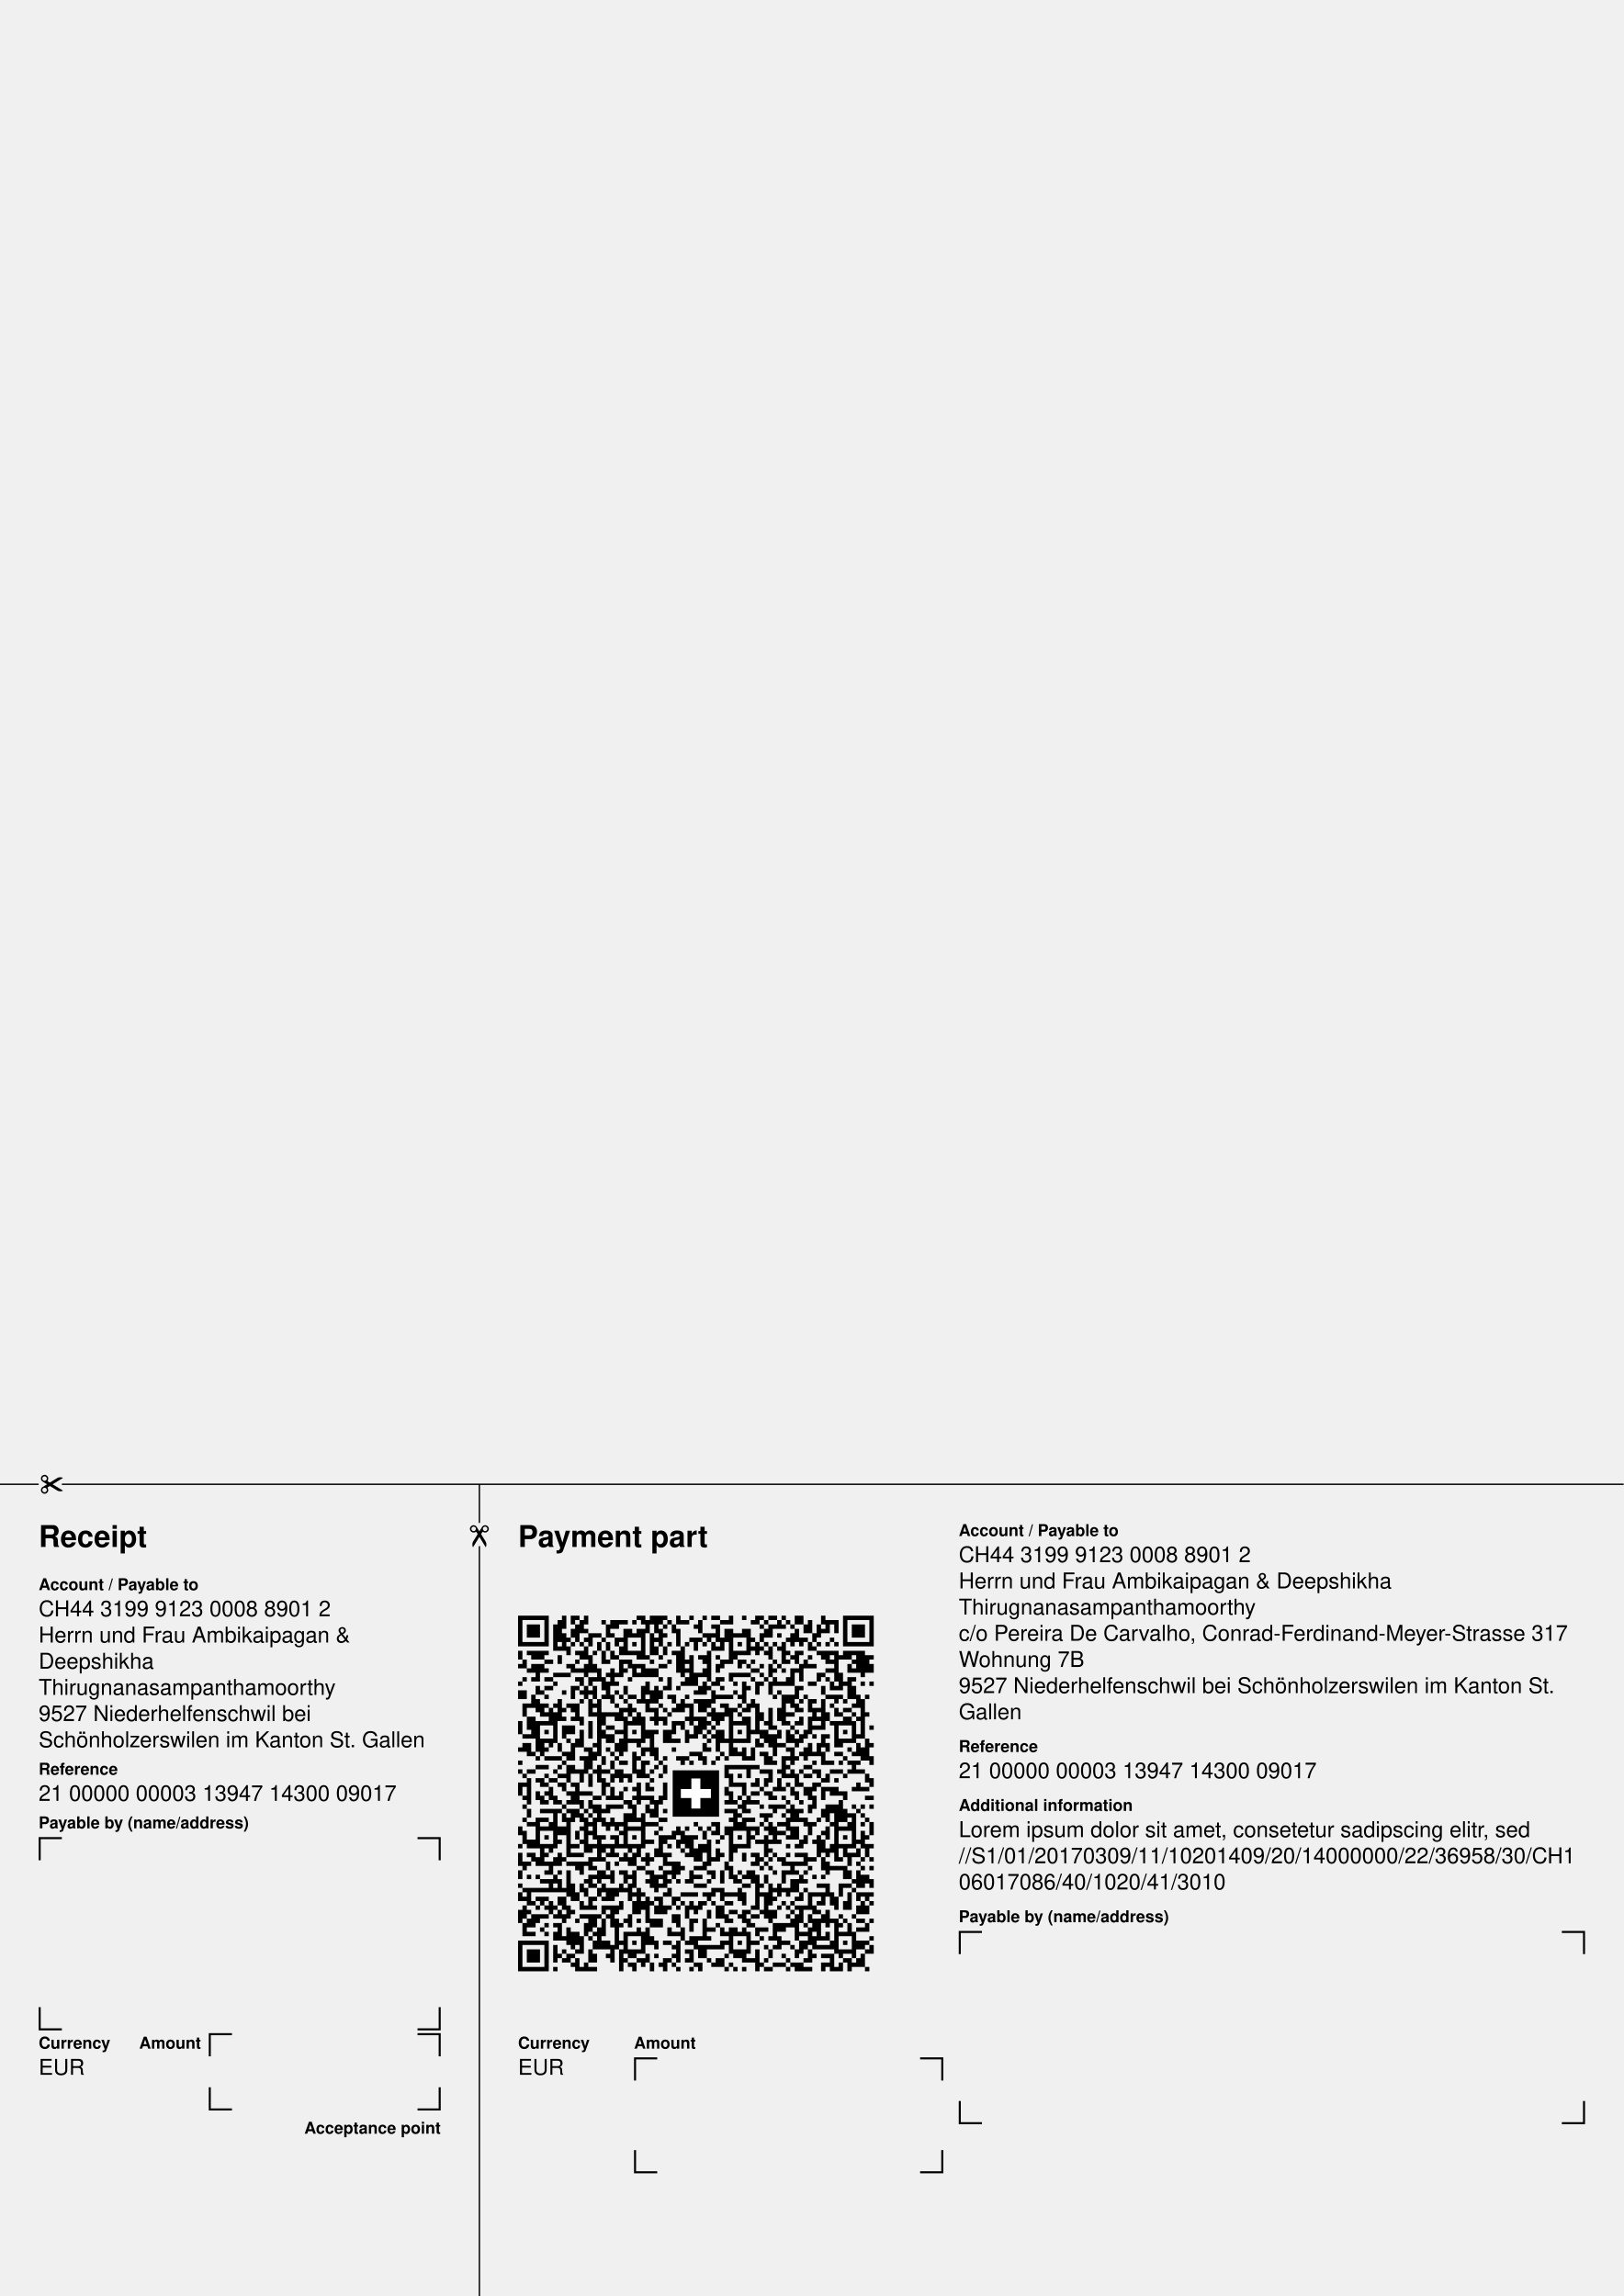
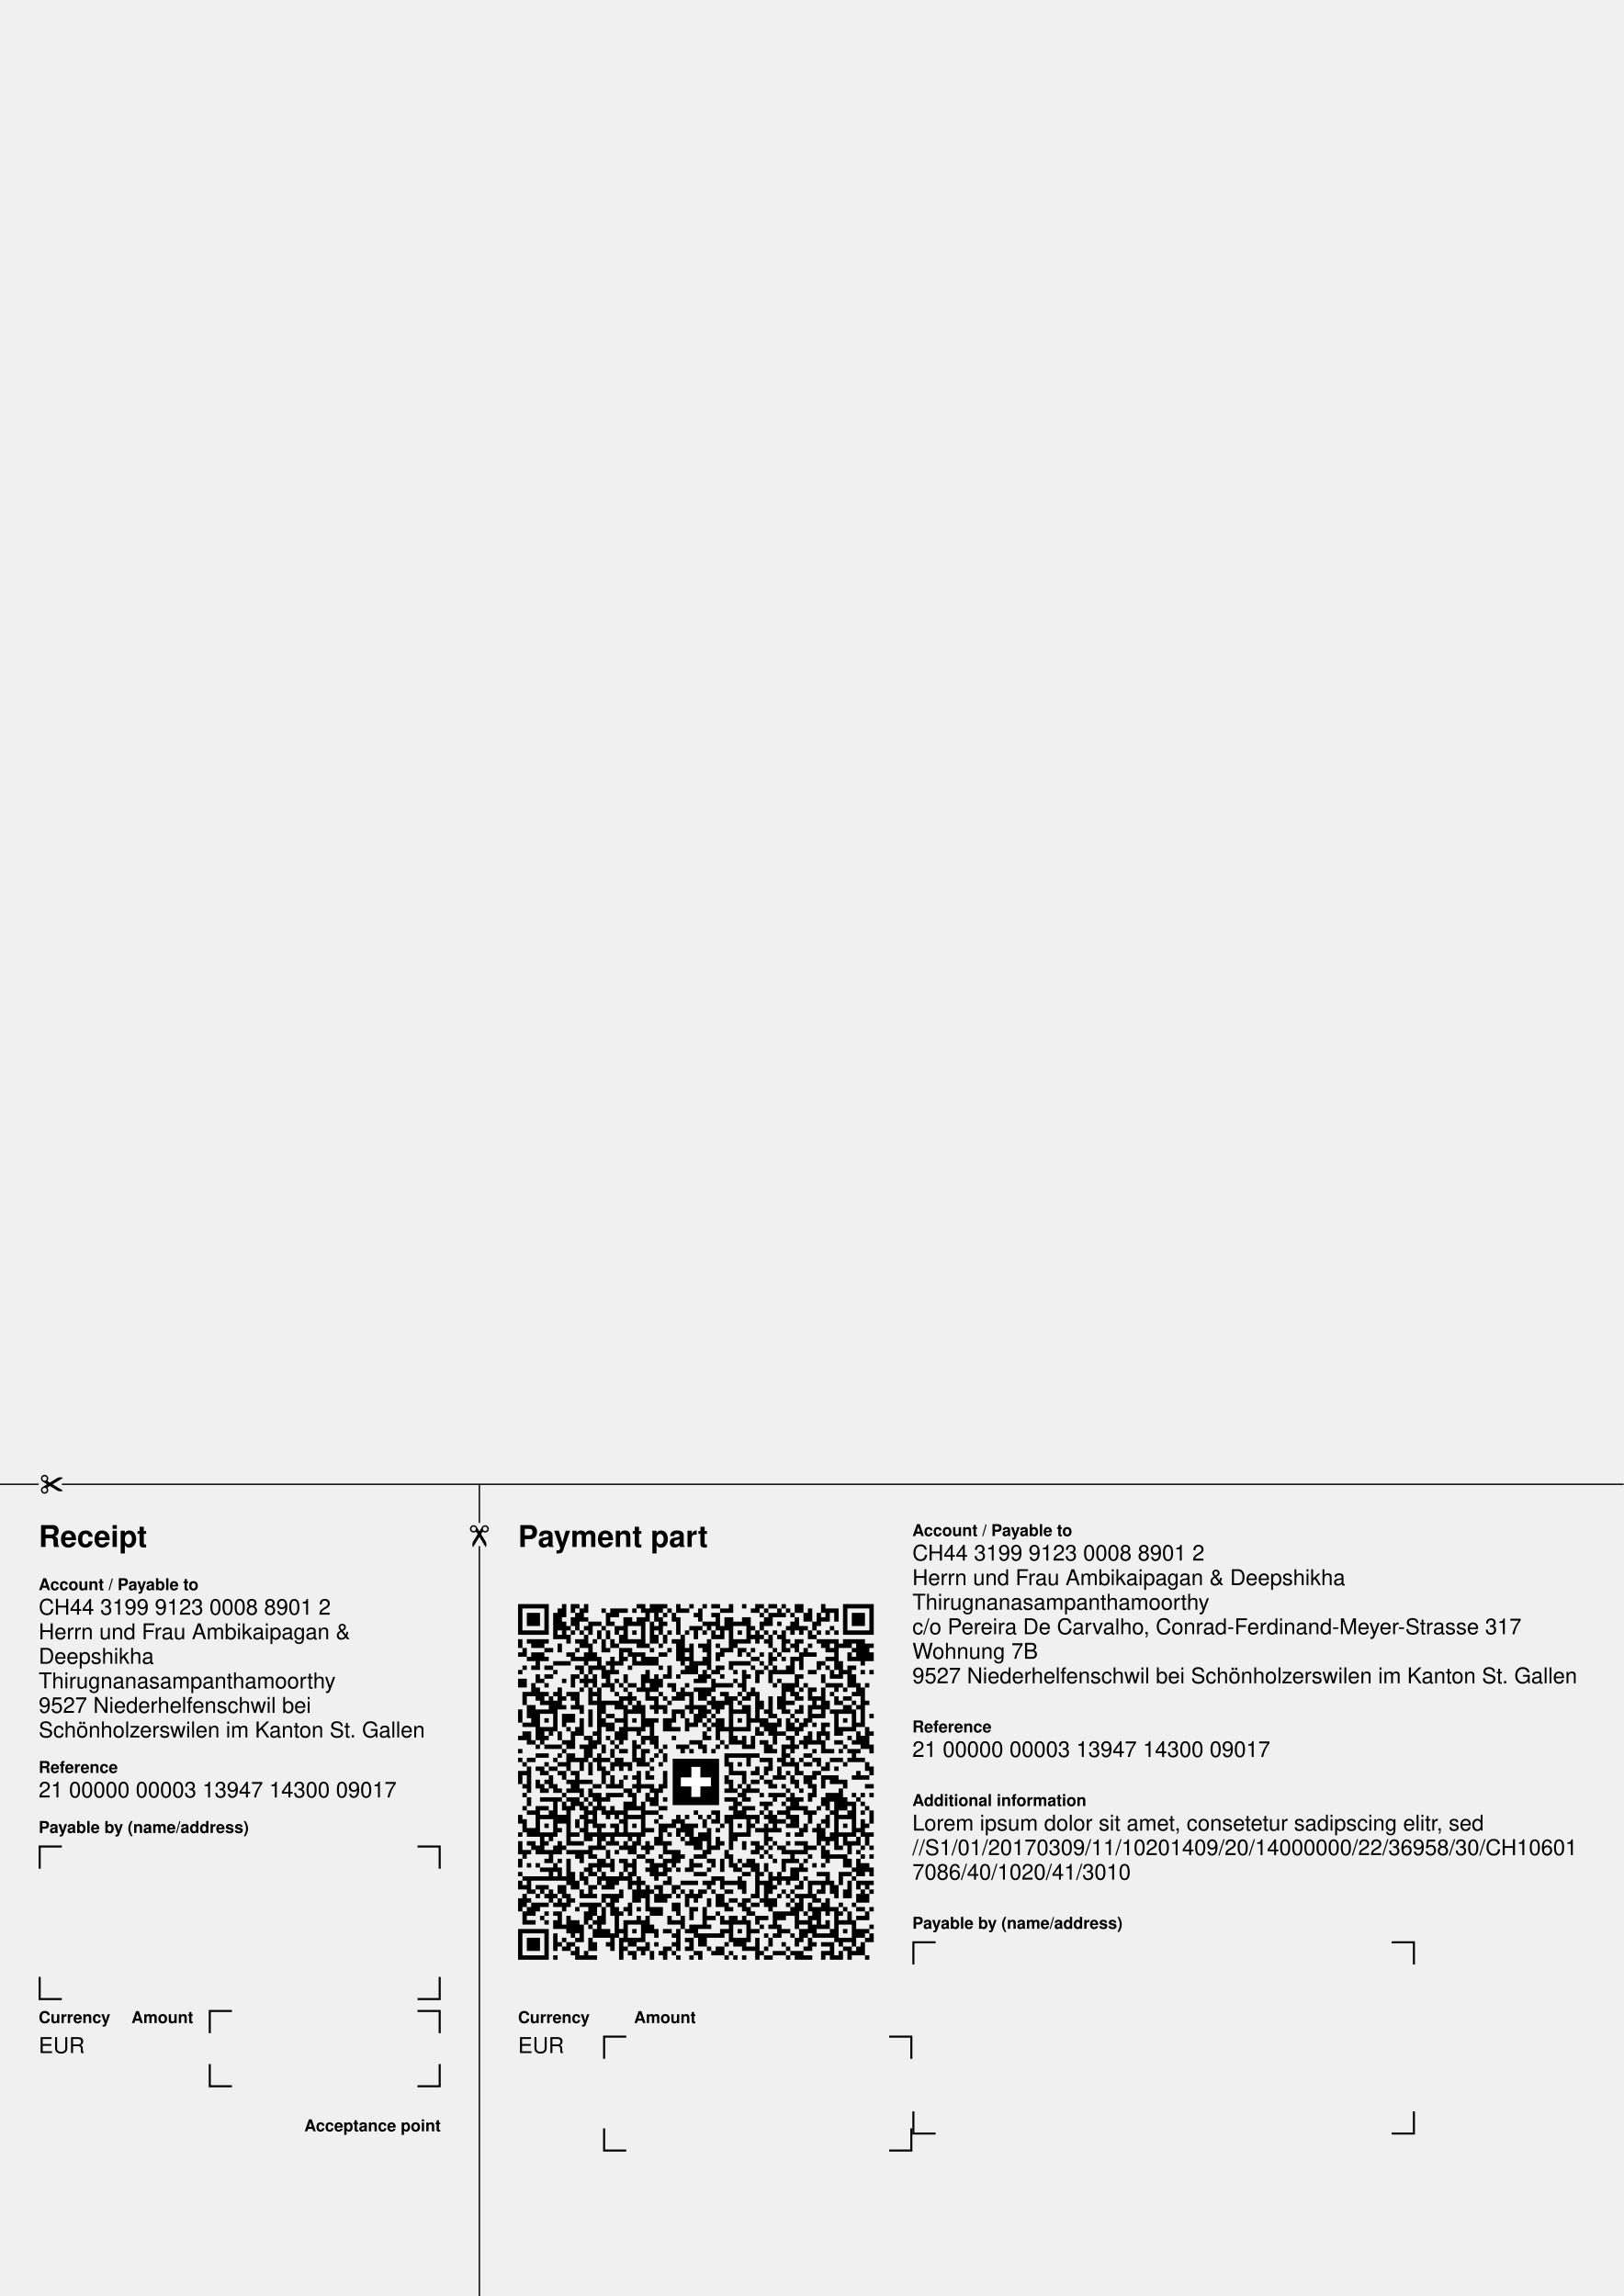
<svg xmlns="http://www.w3.org/2000/svg" width="210mm" height="297mm" version="1.1" viewBox="0 0 595.276 841.89">
  <g font-family="Helvetica,Arial,&quot;Liberation Sans&quot;" transform="translate(0 841.89)">
-     <g transform="translate(189.921 -119.055) scale(1.61)">
+     <g transform="translate(189.921 -0)">
+       <text x="0" y="-274.665" font-size="11" font-weight="bold">Payment part</text>
+     </g>
+     <g transform="translate(189.921 -123.307) scale(1.61)">
      <path d="M0,-81h7v1h-7zm10,0h1v3h-1zm2,0h2v1h-2zm3,0h1v2h-1zm12,0h2v1h-2zm3,0h3v2h-3z m3,0h1v1h-1zm3,0h1v2h-1zm3,0h1v1h-1zm3,0h1v1h-1zm2,0h2v1h-2zm4,0h1v2h-1z m3,0h1v1h-1zm3,0h2v1h-2zm3,0h2v1h-2zm3,0h1v1h-1zm3,0h2v2h-2zm6,0h1v2h-1z m5,0h7v1h-7zm-74,1h1v6h-1zm6,0h1v6h-1zm3,0h1v5h-1zm3,0h1v1h-1zm2,0h1v3h-1z m5,0h1v1h-1zm2,0h4v1h-4zm5,0h1v1h-1zm2,0h2v1h-2zm6,0h1v1h-1zm3,0h2v1h-2z m4,0h1v3h-1zm5,0h2v1h-2zm7,0h2v1h-2zm3,0h1v1h-1zm3,0h1v2h-1zm2,0h1v1h-1z m5,0h1v3h-1zm4,0h3v1h-3zm4,0h1v6h-1zm6,0h1v6h-1zm-78,1h3v3h-3zm6,0h1v6h-1z m5,0h1v4h-1zm7,0h3v1h-3zm9,0h1v2h-1zm2,0h1v2h-1zm2,0h1v1h-1zm2,0h1v2h-1z m5,0h1v1h-1zm4,0h2v1h-2zm11,0h1v1h-1zm2,0h1v3h-1zm1,0h1v1h-1zm2,0h1v1h-1z m2,0h1v1h-1zm3,0h1v2h-1zm3,0h1v3h-1zm2,0h1v2h-1zm2,0h1v2h-1zm4,0h3v3h-3z m-64,1h1v2h-1zm3,0h1v1h-1zm5,0h1v2h-1zm4,0h1v6h-1zm1,0h1v2h-1zm2,0h2v2h-2z m5,0h1v4h-1zm4,0h1v4h-1zm9,0h1v3h-1zm2,0h2v3h-2zm4,0h2v2h-2zm5,0h1v2h-1z m7,0h1v3h-1zm6,0h1v1h-1zm-59,1h1v4h-1zm6,0h3v1h-3zm5,0h1v1h-1zm5,0h1v1h-1z m4,0h1v5h-1zm3,0h1v1h-1zm9,0h3v1h-3zm7,0h2v1h-2zm6,0h1v2h-1zm4,0h1v1h-1z m3,0h1v3h-1zm5,0h1v2h-1zm-56,1h1v1h-1zm4,0h2v1h-2zm4,0h1v1h-1zm3,0h2v1h-2z m6,0h1v5h-1zm3,0h1v1h-1zm8,0h3v1h-3zm4,0h1v1h-1zm3,0h1v3h-1zm6,0h1v4h-1z m1,0h1v1h-1zm8,0h1v1h-1zm3,0h2v1h-2zm7,0h1v1h-1zm-70,1h5v1h-5zm11,0h1v1h-1z m2,0h1v1h-1zm2,0h1v1h-1zm2,0h1v2h-1zm2,0h1v2h-1zm2,0h1v1h-1zm4,0h1v1h-1z m8,0h1v1h-1zm4,0h1v1h-1zm2,0h1v2h-1zm2,0h1v1h-1zm2,0h1v2h-1zm4,0h1v5h-1z m2,0h1v1h-1zm4,0h1v3h-1zm2,0h1v1h-1zm2,0h1v1h-1zm2,0h1v5h-1zm4,0h1v1h-1z m2,0h1v2h-1zm2,0h1v1h-1zm2,0h1v1h-1zm2,0h1v1h-1zm3,0h5v1h-5zm-66,1h1v1h-1z m2,0h1v2h-1zm4,0h1v3h-1zm8,0h1v2h-1zm8,0h1v2h-1zm2,0h1v2h-1zm4,0h1v7h-1z m8,0h1v1h-1zm8,0h1v1h-1zm2,0h1v1h-1zm2,0h1v3h-1zm2,0h1v1h-1zm8,0h1v1h-1z m-67,1h1v2h-1zm2,0h5v1h-5zm11,0h2v1h-2zm4,0h1v1h-1zm2,0h1v3h-1zm2,0h1v2h-1z m4,0h3v1h-3zm10,0h2v1h-2zm8,0h1v7h-1zm6,0h3v1h-3zm7,0h1v1h-1zm5,0h1v1h-1z m2,0h1v3h-1zm1,0h1v1h-1zm4,0h5v1h-5zm6,0h5v1h-5zm-71,1h3v1h-3zm6,0h1v2h-1z m5,0h1v1h-1zm2,0h1v4h-1zm6,0h1v1h-1zm5,0h1v1h-1zm2,0h1v1h-1zm3,0h1v1h-1z m4,0h1v4h-1zm3,0h1v7h-1zm2,0h2v1h-2zm4,0h1v1h-1zm4,0h1v1h-1zm13,0h1v1h-1z m4,0h1v1h-1zm3,0h2v1h-2zm3,0h1v6h-1zm1,0h3v1h-3zm4,0h3v4h-3zm3,0h1v1h-1z m-79,1h1v2h-1zm5,0h2v1h-2zm7,0h1v1h-1zm7,0h1v1h-1zm3,0h1v4h-1zm1,0h2v1h-2z m6,0h1v1h-1zm4,0h1v1h-1zm4,0h1v1h-1zm4,0h1v1h-1zm4,0h2v1h-2zm4,0h2v1h-2z m3,0h1v1h-1zm5,0h1v1h-1zm3,0h1v1h-1zm4,0h1v2h-1zm5,0h2v1h-2zm6,0h1v1h-1z m-76,1h1v1h-1zm3,0h3v2h-3zm8,0h2v1h-2zm4,0h1v3h-1zm2,0h1v2h-1zm8,0h4v1h-4z m7,0h2v1h-2zm13,0h2v1h-2zm5,0h1v1h-1zm2,0h1v1h-1zm3,0h1v1h-1zm2,0h1v3h-1z m2,0h1v1h-1zm5,0h1v4h-1zm2,0h2v1h-2zm9,0h1v2h-1zm5,0h1v2h-1zm-78,1h1v1h-1z m4,0h1v1h-1zm6,0h3v1h-3zm6,0h1v3h-1zm3,0h1v4h-1zm3,0h1v1h-1zm2,0h1v2h-1z m2,0h4v2h-4zm10,0h1v1h-1zm4,0h1v2h-1zm3,0h1v1h-1zm8,0h2v1h-2zm5,0h1v1h-1z m2,0h1v1h-1zm2,0h1v4h-1zm1,0h1v1h-1zm7,0h2v1h-2zm6,0h1v1h-1zm-72,1h1v2h-1z m4,0h4v1h-4zm12,0h1v1h-1zm2,0h1v1h-1zm5,0h1v1h-1zm13,0h1v3h-1zm1,0h1v1h-1z m7,0h5v1h-5zm7,0h1v1h-1zm13,0h2v1h-2zm5,0h1v4h-1zm5,0h1v1h-1zm-77,1h1v1h-1z m2,0h1v1h-1zm3,0h2v1h-2zm7,0h2v1h-2zm3,0h2v1h-2zm3,0h1v3h-1zm6,0h1v1h-1z m7,0h1v1h-1zm2,0h1v3h-1zm4,0h1v2h-1zm7,0h2v1h-2zm3,0h1v1h-1zm5,0h1v1h-1z m3,0h1v1h-1zm2,0h1v2h-1zm3,0h1v2h-1zm7,0h1v1h-1zm2,0h1v1h-1zm5,0h1v5h-1z m1,0h1v1h-1zm-76,1h1v1h-1zm8,0h1v1h-1zm6,0h1v1h-1zm2,0h1v1h-1zm4,0h1v4h-1z m2,0h1v1h-1zm7,0h1v3h-1zm8,0h1v1h-1zm5,0h1v3h-1zm2,0h2v1h-2zm5,0h1v1h-1z m2,0h1v5h-1zm3,0h1v3h-1zm1,0h1v1h-1zm2,0h1v3h-1zm2,0h2v1h-2zm7,0h2v1h-2z m5,0h1v2h-1zm3,0h1v1h-1zm4,0h1v1h-1zm2,0h1v1h-1zm-76,1h1v2h-1zm2,0h2v1h-2z m6,0h1v3h-1zm1,0h1v1h-1zm2,0h1v3h-1zm2,0h1v3h-1zm7,0h1v2h-1zm4,0h1v4h-1z m3,0h1v4h-1zm2,0h1v1h-1zm3,0h1v1h-1zm5,0h1v2h-1zm2,0h1v1h-1zm3,0h1v1h-1z m6,0h1v1h-1zm11,0h1v3h-1zm1,0h1v1h-1zm5,0h1v2h-1zm3,0h1v1h-1zm4,0h1v3h-1z m-76,1h2v2h-2zm5,0h1v1h-1zm5,0h1v1h-1zm4,0h1v1h-1zm2,0h1v1h-1zm6,0h1v1h-1z m8,0h1v3h-1zm2,0h1v2h-1zm8,0h1v1h-1zm4,0h1v3h-1zm5,0h1v1h-1zm10,0h1v1h-1z m-56,1h1v3h-1zm3,0h1v1h-1zm13,0h1v1h-1zm2,0h1v2h-1zm2,0h1v1h-1zm2,0h2v1h-2z m9,0h2v1h-2zm4,0h1v1h-1zm7,0h4v1h-4zm5,0h1v1h-1zm8,0h1v1h-1zm2,0h1v7h-1z m1,0h2v2h-2zm4,0h1v1h-1zm5,0h4v1h-4zm7,0h1v3h-1zm2,0h1v1h-1zm-75,1h1v3h-1z m5,0h1v5h-1zm5,0h1v1h-1zm2,0h1v4h-1zm2,0h1v13h-1zm6,0h1v1h-1zm3,0h1v1h-1z m2,0h1v3h-1zm6,0h1v1h-1zm2,0h1v3h-1zm3,0h4v1h-4zm13,0h1v2h-1zm11,0h1v1h-1z m2,0h1v3h-1zm1,0h1v1h-1zm2,0h1v7h-1zm3,0h1v1h-1zm2,0h1v1h-1zm4,0h1v9h-1z m-77,1h1v3h-1zm1,0h1v1h-1zm3,0h1v3h-1zm1,0h1v1h-1zm2,0h1v1h-1zm3,0h3v1h-3z m6,0h1v1h-1zm5,0h1v1h-1zm3,0h1v3h-1zm7,0h1v1h-1zm4,0h1v2h-1zm2,0h2v1h-2z m3,0h2v2h-2zm2,0h1v1h-1zm3,0h2v1h-2zm4,0h1v1h-1zm2,0h1v2h-1zm2,0h1v7h-1z m8,0h2v1h-2zm9,0h1v1h-1zm5,0h1v1h-1zm-69,1h1v4h-1zm3,0h1v1h-1zm2,0h2v1h-2z m11,0h1v3h-1zm1,0h1v1h-1zm2,0h1v1h-1zm4,0h2v1h-2zm3,0h1v1h-1zm2,0h1v1h-1z m4,0h1v4h-1zm5,0h1v3h-1zm3,0h2v2h-2zm2,0h1v1h-1zm2,0h1v1h-1zm6,0h1v5h-1z m2,0h1v3h-1zm4,0h2v1h-2zm4,0h1v3h-1zm1,0h1v1h-1zm4,0h1v2h-1zm2,0h2v1h-2z m-68,1h1v1h-1zm2,0h1v7h-1zm5,0h1v2h-1zm4,0h1v1h-1zm2,0h4v1h-4zm8,0h1v3h-1z m4,0h1v3h-1zm3,0h1v1h-1zm9,0h1v1h-1zm2,0h2v2h-2zm5,0h1v1h-1zm5,0h1v2h-1z m6,0h2v1h-2zm9,0h1v2h-1zm3,0h1v1h-1zm3,0h1v1h-1zm3,0h1v1h-1zm-77,1h2v3h-2z m8,0h1v1h-1zm2,0h1v1h-1zm2,0h1v2h-1zm5,0h1v2h-1zm3,0h1v1h-1zm2,0h1v8h-1z m2,0h1v2h-1zm2,0h1v6h-1zm2,0h1v1h-1zm2,0h2v1h-2zm6,0h1v1h-1zm2,0h3v1h-3z m8,0h1v9h-1zm3,0h2v2h-2zm13,0h1v2h-1zm2,0h1v4h-1zm2,0h1v1h-1zm6,0h2v2h-2z m3,0h1v1h-1zm-77,1h1v3h-1zm4,0h1v7h-1zm1,0h2v1h-2zm11,0h1v4h-1zm9,0h1v1h-1z m8,0h1v1h-1zm2,0h3v1h-3zm6,0h2v2h-2zm2,0h1v1h-1zm2,0h1v1h-1zm4,0h2v1h-2z m7,0h1v1h-1zm5,0h1v1h-1zm2,0h1v1h-1zm8,0h3v1h-3zm5,0h1v5h-1zm-66,1h3v2h-3z m10,0h2v1h-2zm15,0h1v2h-1zm2,0h1v1h-1zm3,0h1v3h-1zm4,0h1v1h-1zm8,0h1v4h-1z m6,0h1v1h-1zm4,0h1v1h-1zm5,0h2v1h-2zm5,0h1v5h-1zm8,0h1v1h-1zm-77,1h1v2h-1z m3,0h1v1h-1zm8,0h1v4h-1zm5,0h1v2h-1zm3,0h2v1h-2zm4,0h1v1h-1zm3,0h2v2h-2z m2,0h1v1h-1zm2,0h2v3h-2zm5,0h1v3h-1zm3,0h1v1h-1zm2,0h1v1h-1zm2,0h2v3h-2z m5,0h1v1h-1zm3,0h1v1h-1zm2,0h2v2h-2zm4,0h1v2h-1zm2,0h1v3h-1zm2,0h1v1h-1z m2,0h1v2h-1zm9,0h1v1h-1zm-73,1h2v1h-2zm9,0h1v1h-1zm10,0h2v2h-2zm19,0h1v1h-1z m3,0h1v1h-1zm2,0h1v1h-1zm13,0h2v3h-2zm5,0h1v2h-1zm2,0h1v2h-1zm3,0h1v1h-1z m2,0h1v3h-1zm1,0h1v1h-1zm7,0h1v1h-1zm-72,1h1v4h-1zm1,0h2v1h-2zm5,0h1v1h-1z m2,0h1v2h-1zm10,0h1v4h-1zm2,0h3v1h-3zm5,0h1v4h-1zm5,0h2v1h-2zm8,0h1v1h-1z m4,0h1v1h-1zm2,0h3v1h-3zm5,0h1v2h-1zm2,0h1v1h-1zm7,0h1v2h-1zm10,0h3v1h-3z m6,0h1v5h-1zm-78,1h2v2h-2zm6,0h1v1h-1zm2,0h1v2h-1zm3,0h1v4h-1zm5,0h1v1h-1z m5,0h1v2h-1zm5,0h1v1h-1zm15,0h1v2h-1zm3,0h1v2h-1zm10,0h1v1h-1zm4,0h2v1h-2z m7,0h1v3h-1zm2,0h1v3h-1zm2,0h1v2h-1zm3,0h1v1h-1zm4,0h1v3h-1zm3,0h1v1h-1z m-80,1h1v1h-1zm6,0h1v1h-1zm9,0h2v1h-2zm5,0h1v1h-1zm8,0h2v1h-2zm3,0h1v3h-1z m4,0h1v1h-1zm8,0h1v1h-1zm6,0h1v2h-1zm2,0h1v3h-1zm2,0h1v3h-1zm5,0h1v2h-1z m3,0h2v1h-2zm4,0h1v3h-1zm10,0h1v1h-1zm3,0h1v3h-1zm-76,1h2v1h-2zm8,0h2v1h-2z m6,0h2v2h-2zm5,0h1v1h-1zm5,0h1v5h-1zm2,0h1v1h-1zm11,0h3v1h-3zm7,0h1v1h-1z m4,0h1v1h-1zm5,0h2v1h-2zm7,-0h1v3h-1zm2,0h1v1h-1zm3,0h1v1h-1zm2,-0h1v3h-1z m3,0h2v1h-2zm4,0h1v1h-1zm-72,1h1v1h-1zm2,0h4v1h-4zm5,0h1v1h-1zm3,0h2v1h-2z m5,-0h1v2h-1zm3,0h1v1h-1zm5,0h1v1h-1zm6,0h1v1h-1zm3,0h3v1h-3zm5,0h2v1h-2z m4,0h1v1h-1zm2,0h1v1h-1zm5,0h1v1h-1zm4,-0h2v2h-2zm4,0h1v5h-1zm1,0h1v1h-1z m2,0h1v1h-1zm11,0h1v1h-1zm6,-0h1v2h-1zm-80,1h1v1h-1zm10,0h1v1h-1zm5,0h2v2h-2z m6,0h1v2h-1zm2,0h2v1h-2zm5,0h1v4h-1zm1,-0h1v1h-1zm3,0h1v1h-1zm5,0h1v1h-1z m2,0h1v1h-1zm3,0h1v1h-1zm2,0h1v1h-1zm14,0h1v1h-1zm9,0h1v1h-1zm3,0h2v1h-2z m3,0h1v1h-1zm2,0h3v1h-3zm-71,1h3v1h-3zm5,0h1v1h-1zm2,0h2v2h-2zm7,0h1v4h-1z m13,-0h1v1h-1zm2,0h1v2h-1zm14,-0h8v1h-8zm14,0h1v1h-1zm4,0h2v1h-2zm11,0h1v2h-1z m-76,1h1v1h-1zm2,0h2v1h-2zm6,0h1v1h-1zm5,0h3v1h-3zm4,0h1v1h-1zm2,0h2v1h-2z m3,0h2v2h-2zm5,0h1v2h-1zm3,0h1v1h-1zm17,0h1v2h-1zm5,0h1v2h-1zm3,0h3v1h-3z m4,0h1v1h-1zm3,0h1v2h-1zm2,0h1v1h-1zm3,0h2v1h-2zm4,0h3v1h-3zm4,0h1v1h-1z m2,0h2v1h-2zm-76,1h1v1h-1zm5,0h1v1h-1zm3,0h3v1h-3zm5,0h1v2h-1zm2,0h1v3h-1z m5,0h1v2h-1zm3,0h2v1h-2zm5,0h1v1h-1zm3,0h1v1h-1zm16,0h1v3h-1zm2,0h1v1h-1z m7,0h1v2h-1zm4,0h1v1h-1zm2,0h1v3h-1zm2,0h2v1h-2zm3,0h1v1h-1zm2,0h1v2h-1z m4,0h1v1h-1zm5,0h1v2h-1zm-77,1h1v6h-1zm2,0h2v1h-2zm3,0h2v1h-2zm4,0h1v1h-1z m8,-0h1v4h-1zm4,0h1v1h-1zm2,0h1v1h-1zm5,0h1v1h-1zm24,0h1v2h-1zm2,0h1v2h-1z m3,0h1v3h-1zm10,0h1v1h-1zm3,0h1v1h-1zm8,0h1v2h-1zm-80,1h1v3h-1zm1,0h1v1h-1z m4,0h2v1h-2zm4,0h2v1h-2zm3,0h2v1h-2zm8,0h1v1h-1zm7,-0h1v5h-1zm2,0h1v2h-1z m4,-0h1v4h-1zm16,0h3v1h-3zm4,0h1v1h-1zm8,0h1v1h-1zm3,0h1v1h-1zm3,0h2v1h-2z m10,0h1v2h-1zm-70,1h1v3h-1zm3,0h1v1h-1zm3,-0h1v4h-1zm8,0h1v3h-1zm3,0h1v1h-1z m2,0h1v1h-1zm4,0h1v1h-1zm17,-0h1v2h-1zm4,0h1v2h-1zm4,0h1v1h-1zm3,0h1v1h-1z m2,0h1v1h-1zm2,-0h1v2h-1zm3,0h2v2h-2zm2,0h1v1h-1zm2,0h4v1h-4zm7,0h1v1h-1z m2,0h2v1h-2zm-74,1h1v2h-1zm2,0h1v1h-1zm5,0h2v1h-2zm3,0h3v1h-3zm9,0h1v2h-1z m25,0h1v3h-1zm5,0h2v1h-2zm3,0h2v1h-2zm7,0h1v2h-1zm6,0h1v2h-1zm2,0h4v1h-4z m-70,1h1v1h-1zm4,0h1v2h-1zm3,0h1v2h-1zm4,0h1v2h-1zm5,0h2v1h-2zm3,0h1v1h-1z m2,0h1v1h-1zm4,0h1v1h-1zm2,0h3v1h-3zm4,0h1v2h-1zm18,0h1v1h-1zm2,0h1v2h-1z m5,0h2v1h-2zm3,0h1v1h-1zm6,0h2v1h-2zm8,0h1v1h-1zm5,0h2v1h-2zm-73,1h1v1h-1z m3,0h1v1h-1zm2,0h1v1h-1zm3,0h1v2h-1zm2,0h1v2h-1zm8,0h2v1h-2zm6,0h2v1h-2z m17,0h1v1h-1zm2,0h1v1h-1zm2,0h1v3h-1zm2,0h2v1h-2zm8,0h1v1h-1zm3,0h1v1h-1z m3,0h1v2h-1zm6,0h1v5h-1zm-72,1h1v1h-1zm9,0h1v1h-1zm7,0h2v2h-2zm3,0h4v1h-4z m5,0h2v1h-2zm4,0h1v2h-1zm2,0h1v3h-1zm19,0h1v1h-1zm5,0h1v1h-1zm2,0h4v1h-4z m5,0h1v4h-1zm4,0h1v2h-1zm4,0h3v2h-3zm6,0h1v1h-1zm2,0h1v1h-1zm2,0h1v1h-1z m-78,1h1v2h-1zm3,0h5v1h-5zm6,0h3v1h-3zm4,0h1v1h-1zm4,0h2v1h-2zm7,0h1v3h-1z m4,0h1v2h-1zm3,0h1v1h-1zm14,0h3v1h-3zm5,0h1v1h-1zm6,0h1v1h-1zm3,0h1v1h-1z m2,0h1v3h-1zm1,0h1v1h-1zm5,0h1v2h-1zm5,0h1v3h-1zm3,0h1v1h-1zm-69,1h1v8h-1z m2,0h1v2h-1zm2,0h3v1h-3zm4,0h1v1h-1zm2,0h1v2h-1zm6,0h1v8h-1zm1,0h1v2h-1z m3,0h1v8h-1zm21,0h1v4h-1zm1,0h1v1h-1zm5,0h3v1h-3zm5,0h1v1h-1zm10,0h1v2h-1z m2,0h1v11h-1zm3,-0h2v1h-2zm3,0h1v1h-1zm-77,1h1v1h-1zm3,0h1v7h-1zm1,0h2v1h-2z m6,0h1v9h-1zm1,0h1v1h-1zm2,0h2v1h-2zm3,0h1v5h-1zm2,0h1v2h-1zm2,0h1v2h-1z m6,0h1v1h-1zm5,0h2v1h-2zm16,0h1v1h-1zm3,0h3v1h-3zm5,0h1v1h-1zm5,0h1v3h-1z m3,0h2v1h-2zm4,0h1v1h-1zm8,0h1v7h-1zm3,0h1v1h-1zm-77,1h2v1h-2zm5,0h1v2h-1z m8,0h1v7h-1zm1,0h1v1h-1zm4,0h1v2h-1zm2,0h2v1h-2zm7,0h3v1h-3zm11,0h1v1h-1z m4,0h2v1h-2zm6,0h2v2h-2zm5,0h1v1h-1zm2,0h1v3h-1zm2,0h2v1h-2zm6,0h3v1h-3z m6,0h1v1h-1zm4,0h1v2h-1zm3,0h1v1h-1zm2,0h1v3h-1zm-80,1h1v2h-1zm5,0h2v1h-2z m4,0h2v2h-2zm5,0h1v1h-1zm8,0h1v1h-1zm3,0h3v1h-3zm7,0h1v1h-1zm4,0h1v2h-1z m2,0h1v1h-1zm3,0h1v1h-1zm2,0h1v1h-1zm2,0h1v2h-1zm2,0h2v2h-2zm5,0h1v5h-1z m1,0h2v1h-2zm3,0h1v1h-1zm2,0h1v4h-1zm4,0h2v3h-2zm4,0h1v2h-1zm4,0h1v3h-1z m3,0h2v1h-2zm-72,1h1v3h-1zm12,0h1v2h-1zm3,0h1v1h-1zm7,0h1v1h-1zm8,0h1v1h-1z m4,0h1v2h-1zm2,0h1v3h-1zm5,0h1v2h-1zm2,0h1v1h-1zm10,0h1v1h-1zm5,0h2v1h-2z m10,0h1v1h-1zm9,0h1v4h-1zm-72,1h1v1h-1zm12,0h1v6h-1zm1,0h1v1h-1zm2,0h2v1h-2z m5,0h1v1h-1zm6,0h1v5h-1zm1,0h2v1h-2zm5,0h2v3h-2zm2,0h1v1h-1zm6,0h1v1h-1z m2,0h1v6h-1zm2,0h1v1h-1zm3,0h1v1h-1zm3,0h1v5h-1zm5,0h1v1h-1zm4,0h1v2h-1z m3,0h1v5h-1zm6,0h1v1h-1zm5,0h1v1h-1zm-77,1h2v2h-2zm7,0h1v1h-1zm5,0h1v1h-1z m8,0h1v2h-1zm7,0h2v1h-2zm4,0h1v1h-1zm3,0h1v2h-1zm7,0h1v6h-1zm2,0h1v1h-1z m9,0h2v1h-2zm3,0h1v1h-1zm2,0h1v1h-1zm5,0h1v2h-1zm3,0h1v1h-1zm2,0h1v3h-1z m8,0h1v1h-1zm-77,1h1v1h-1zm5,0h1v5h-1zm1,0h2v1h-2zm6,0h2v1h-2zm4,0h2v1h-2z m3,0h3v1h-3zm4,0h1v1h-1zm2,0h3v1h-3zm9,0h1v1h-1zm7,0h2v2h-2zm8,0h3v1h-3z m12,0h1v1h-1zm2,0h1v1h-1zm8,0h1v2h-1zm2,0h3v1h-3zm6,0h1v3h-1zm1,0h1v1h-1z m-73,1h1v1h-1zm9,0h1v1h-1zm3,0h1v1h-1zm2,0h1v2h-1zm4,0h1v1h-1zm2,0h1v2h-1z m4,0h1v2h-1zm6,0h1v1h-1zm2,0h2v2h-2zm6,0h1v3h-1zm4,0h1v1h-1zm8,0h1v1h-1z m13,0h1v2h-1zm4,0h1v2h-1zm3,0h1v2h-1zm-77,1h1v3h-1zm2,0h2v1h-2zm4,0h1v1h-1z m3,0h1v3h-1zm3,0h3v1h-3zm8,0h1v1h-1zm2,0h1v1h-1zm2,0h1v2h-1zm2,0h1v3h-1z m3,0h1v3h-1zm4,0h1v3h-1zm1,0h1v1h-1zm4,0h1v1h-1zm3,0h1v2h-1zm5,0h1v1h-1z m5,0h1v2h-1zm2,0h2v1h-2zm5,0h1v1h-1zm3,0h1v1h-1zm2,0h3v1h-3zm12,0h1v3h-1z m1,0h1v1h-1zm-73,1h2v1h-2zm5,0h1v2h-1zm2,0h1v1h-1zm6,-0h1v3h-1zm1,0h1v1h-1z m2,0h1v1h-1zm4,0h1v1h-1zm2,0h1v2h-1zm3,0h1v1h-1zm2,0h1v1h-1zm10,0h1v1h-1z m4,0h1v1h-1zm10,0h2v1h-2zm3,0h1v1h-1zm2,0h2v1h-2zm6,0h3v1h-3zm4,-0h1v3h-1z m4,0h1v1h-1zm5,0h1v1h-1zm2,0h1v1h-1zm-79,1h2v1h-2zm3,0h1v1h-1zm2,0h2v1h-2z m5,0h5v1h-5zm9,-0h1v2h-1zm2,0h1v1h-1zm12,0h3v1h-3zm8,-0h1v2h-1zm5,0h1v2h-1z m6,0h2v1h-2zm3,0h1v1h-1zm4,0h6v1h-6zm10,0h1v3h-1zm7,0h1v1h-1zm-76,1h1v1h-1z m6,0h1v2h-1zm6,-0h2v1h-2zm4,0h1v1h-1zm10,0h2v1h-2zm5,0h1v1h-1zm3,0h2v2h-2z m2,-0h1v1h-1zm3,0h2v1h-2zm8,0h1v3h-1zm7,-0h1v1h-1zm2,0h1v1h-1zm5,0h1v2h-1z m4,-0h1v1h-1zm5,0h4v1h-4zm7,0h1v1h-1zm2,0h1v1h-1zm-80,1h1v2h-1zm6,0h1v1h-1z m3,0h1v1h-1zm2,0h1v6h-1zm3,0h1v1h-1zm4,0h2v2h-2zm3,-0h1v3h-1zm2,0h2v1h-2z m3,-0h1v4h-1zm3,0h2v1h-2zm4,-0h1v4h-1zm1,0h1v1h-1zm5,-0h1v3h-1zm4,0h2v1h-2z m3,-0h1v3h-1zm4,0h1v1h-1zm2,0h2v2h-2zm6,0h1v1h-1zm2,-0h1v3h-1zm1,0h1v1h-1z m2,0h1v1h-1zm2,0h1v1h-1zm9,0h2v2h-2zm3,-0h1v4h-1zm-75,1h1v1h-1zm2,0h1v1h-1z m4,-0h1v2h-1zm8,0h1v3h-1zm1,0h1v1h-1zm3,0h1v1h-1zm4,0h2v1h-2zm6,-0h2v3h-2z m2,0h1v1h-1zm3,0h1v1h-1zm5,0h2v1h-2zm4,0h1v1h-1zm5,-0h1v2h-1zm2,0h1v1h-1z m3,0h1v8h-1zm2,-0h1v2h-1zm8,0h1v2h-1zm3,0h1v1h-1zm2,0h1v1h-1zm9,-0h2v2h-2z m-73,1h3v1h-3zm4,0h1v3h-1zm6,0h1v1h-1zm3,0h1v1h-1zm6,0h1v1h-1zm5,0h1v1h-1z m5,0h1v1h-1zm2,0h1v1h-1zm2,0h1v1h-1zm5,0h1v1h-1zm7,0h1v1h-1zm3,0h1v1h-1z m9,0h2v3h-2zm3,0h1v1h-1zm11,0h1v1h-1zm4,0h1v2h-1zm-80,1h1v1h-1zm7,0h1v2h-1z m5,0h1v4h-1zm2,0h1v2h-1zm3,0h1v1h-1zm2,0h1v2h-1zm4,0h1v2h-1zm2,0h1v4h-1z m7,0h1v1h-1zm8,0h3v1h-3zm11,0h2v1h-2zm4,0h1v1h-1zm2,0h1v5h-1zm2,0h1v3h-1z m9,0h3v1h-3zm5,0h3v1h-3zm5,0h1v1h-1zm-77,1h6v1h-6zm7,0h1v1h-1zm2,0h1v1h-1z m5,0h1v2h-1zm3,0h1v2h-1zm2,0h3v2h-3zm4,0h1v1h-1zm3,0h1v6h-1zm4,-0h1v1h-1z m3,0h1v2h-1zm10,0h3v1h-3zm6,0h1v3h-1zm8,0h1v1h-1zm2,0h2v1h-2zm5,0h1v1h-1z m5,0h1v2h-1zm3,0h1v2h-1zm3,0h1v1h-1zm-76,1h1v2h-1zm2,0h1v3h-1zm11,0h1v2h-1z m13,0h1v1h-1zm2,0h1v1h-1zm5,0h1v1h-1zm4,0h4v1h-4zm5,0h3v1h-3zm4,0h4v1h-4z m5,0h1v3h-1zm4,0h2v1h-2zm6,0h1v1h-1zm3,0h1v2h-1zm2,0h4v1h-4zm5,0h1v3h-1z m4,0h1v4h-1zm2,0h4v1h-4zm-76,1h1v1h-1zm3,0h3v1h-3zm5,0h2v2h-2zm7,0h1v3h-1z m1,0h1v1h-1zm2,0h3v1h-3zm10,0h1v6h-1zm2,0h2v1h-2zm4,0h2v1h-2zm8,0h1v1h-1z m3,0h1v1h-1zm10,0h1v5h-1zm2,0h1v1h-1zm5,0h1v1h-1zm3,0h1v3h-1zm3,0h1v2h-1z m3,0h1v3h-1zm5,0h1v1h-1zm2,0h1v1h-1zm-76,1h1v1h-1zm2,0h1v1h-1zm2,0h1v3h-1z m7,0h1v2h-1zm9,0h1v2h-1zm3,0h1v3h-1zm2,0h1v2h-1zm2,0h1v1h-1zm2,0h1v3h-1z m3,0h1v1h-1zm2,0h1v1h-1zm2,0h1v2h-1zm2,0h2v1h-2zm3,0h1v1h-1zm3,0h2v1h-2z m13,0h1v1h-1zm2,0h1v1h-1zm6,0h1v1h-1zm6,0h1v2h-1zm4,0h1v3h-1zm2,0h1v1h-1z m-79,1h1v3h-1zm3,0h1v1h-1zm2,0h1v1h-1zm2,0h1v1h-1zm2,0h2v1h-2zm5,0h1v1h-1z m2,0h1v1h-1zm2,0h4v1h-4zm12,0h1v2h-1zm2,0h2v1h-2zm3,0h1v1h-1zm2,0h1v3h-1z m2,0h2v1h-2zm5,0h2v3h-2zm8,0h1v1h-1zm6,0h1v1h-1zm2,0h1v1h-1zm2,0h3v1h-3z m4,0h1v2h-1zm10,0h1v2h-1zm2,0h1v2h-1zm-79,1h1v3h-1zm2,0h1v1h-1zm7,0h1v2h-1z m2,0h2v1h-2zm8,0h1v1h-1zm2,0h1v4h-1zm1,0h1v1h-1zm11,0h1v1h-1zm7,0h1v1h-1z m3,0h1v2h-1zm5,0h2v1h-2zm3,0h1v3h-1zm1,0h1v1h-1zm3,0h1v1h-1zm2,0h2v2h-2z m5,0h1v1h-1zm2,0h1v3h-1zm4,0h1v1h-1zm2,0h1v4h-1zm-67,1h4v1h-4zm5,0h1v1h-1z m2,0h2v1h-2zm4,0h5v1h-5zm6,0h1v1h-1zm5,0h1v3h-1zm10,0h2v2h-2zm12,0h1v2h-1z m3,0h1v1h-1zm3,0h2v1h-2zm8,0h1v1h-1zm2,0h1v6h-1zm3,0h1v2h-1zm3,0h1v2h-1z m4,0h1v1h-1zm3,0h1v1h-1zm-74,1h2v2h-2zm2,0h1v1h-1zm6,0h1v1h-1zm3,0h1v1h-1z m3,-0h2v2h-2zm3,0h1v4h-1zm3,0h1v7h-1zm2,0h1v1h-1zm3,0h1v1h-1zm3,-0h3v2h-3z m9,0h1v3h-1zm1,0h1v1h-1zm2,0h1v5h-1zm6,0h1v1h-1zm4,-0h1v2h-1zm5,0h1v1h-1z m5,-0h1v2h-1zm5,0h2v3h-2zm4,0h2v1h-2zm3,0h1v1h-1zm3,0h2v1h-2zm3,0h1v1h-1z m-79,1h1v3h-1zm5,-0h1v1h-1zm2,0h2v1h-2zm7,0h1v3h-1zm8,-0h1v1h-1zm13,0h1v1h-1z m9,0h1v1h-1zm8,0h1v1h-1zm5,0h3v2h-3zm3,0h1v1h-1zm4,0h1v1h-1zm7,0h1v7h-1z m1,-0h1v1h-1zm2,0h1v3h-1zm4,-0h1v2h-1zm-74,1h1v1h-1zm4,0h1v3h-1zm2,0h1v4h-1z m5,-0h1v1h-1zm2,0h1v5h-1zm9,0h1v2h-1zm2,0h1v4h-1zm5,-0h1v2h-1zm3,0h1v3h-1z m6,-0h2v1h-2zm3,0h1v2h-1zm2,0h1v6h-1zm1,-0h1v2h-1zm2,0h1v2h-1zm3,0h3v1h-3z m12,0h1v4h-1zm11,-0h2v1h-2zm-75,1h2v1h-2zm4,0h1v1h-1zm2,0h1v2h-1zm4,0h2v3h-2z m5,-0h1v1h-1zm7,0h1v5h-1zm1,0h2v1h-2zm3,0h1v5h-1zm7,0h2v1h-2zm12,0h1v1h-1z m3,0h1v1h-1zm2,0h1v5h-1zm2,0h1v1h-1zm4,0h1v2h-1zm6,0h2v1h-2zm4,0h1v2h-1z m2,0h1v2h-1zm3,0h2v1h-2zm3,0h1v6h-1zm-66,1h1v1h-1zm4,0h1v4h-1zm2,0h1v1h-1z m14,0h1v2h-1zm9,0h2v2h-2zm2,0h1v1h-1zm2,0h1v1h-1zm12,0h1v1h-1zm2,0h1v1h-1z m2,0h1v3h-1zm8,0h1v3h-1zm2,0h1v1h-1zm11,0h1v1h-1zm-80,1h7v1h-7zm17,0h1v2h-1z m2,0h2v2h-2zm4,0h1v1h-1zm3,0h1v1h-1zm5,0h1v2h-1zm2,0h2v1h-2zm3,0h1v5h-1z m2,0h1v1h-1zm8,0h2v1h-2zm4,0h1v1h-1zm3,0h2v1h-2zm7,0h2v1h-2zm4,0h2v2h-2z m7,0h1v2h-1zm3,0h1v1h-1zm3,0h2v2h-2zm2,0h1v1h-1zm-79,1h1v6h-1zm6,0h1v6h-1z m2,0h1v4h-1zm4,-0h1v1h-1zm9,0h1v4h-1zm14,-0h1v1h-1zm5,0h7v1h-7zm16,0h1v1h-1z m2,0h1v1h-1zm4,0h1v1h-1zm6,0h3v1h-3zm12,0h1v2h-1zm-78,1h3v3h-3zm8,-0h1v1h-1z m3,0h1v1h-1zm3,0h1v3h-1zm7,-0h1v5h-1zm2,0h2v2h-2zm2,-0h1v1h-1zm11,0h2v1h-2z m3,0h2v2h-2zm8,0h3v2h-3zm5,-0h1v5h-1zm3,0h1v2h-1zm6,-0h2v1h-2zm3,0h1v3h-1z m7,-0h3v1h-3zm6,0h1v1h-1zm-70,1h1v1h-1zm2,0h2v1h-2zm6,0h1v2h-1zm3,0h1v1h-1z m9,0h1v2h-1zm2,0h1v1h-1zm4,0h1v1h-1zm4,0h1v2h-1zm8,0h1v1h-1zm13,0h1v1h-1z m3,0h1v1h-1zm4,0h1v1h-1zm2,0h3v1h-3zm4,0h1v1h-1zm5,0h1v3h-1zm-68,1h2v1h-2z m3,0h1v3h-1zm11,0h1v1h-1zm3,0h2v1h-2zm6,0h1v3h-1zm1,0h1v1h-1zm4,0h1v1h-1z m5,0h1v1h-1zm2,0h2v2h-2zm6,0h3v1h-3zm5,0h1v1h-1zm5,0h1v1h-1zm4,0h1v1h-1z m6,0h1v3h-1zm3,0h2v1h-2zm3,0h1v2h-1zm-65,1h1v1h-1zm3,0h1v2h-1zm10,0h2v1h-2z m3,0h1v1h-1zm2,0h1v2h-1zm2,0h1v1h-1zm3,0h1v1h-1zm5,0h2v1h-2zm4,0h1v1h-1z m4,0h1v1h-1zm7,0h1v1h-1zm3,0h3v1h-3zm4,0h3v1h-3zm7,0h2v1h-2zm4,0h1v2h-1z m2,0h2v1h-2zm-74,1h5v1h-5zm7,0h1v1h-1zm6,0h1v1h-1zm2,0h2v1h-2zm10,0h1v1h-1z m10,0h1v1h-1zm3,0h1v1h-1zm2,0h1v1h-1zm6,0h1v1h-1zm2,0h1v1h-1zm2,0h1v1h-1z m5,0h2v1h-2zm5,0h1v1h-1zm2,0h4v1h-4zm6,0h1v1h-1zm3,0h1v1h-1zm3,0h1v1h-1z m4,0h1v1h-1z" fill="#000000" />
    </g>
-     <g transform="translate(189.921 -119.055)">
+     <g transform="translate(189.921 -123.307)">
      <path d="M56.693,-73.701h17.008v17.008h-17.008z" fill="#000000" />
      <path d="M63.543,-70.709h3.307v11.024h-3.307zm-3.858,3.858h11.024v3.307h-11.024z" fill="#ffffff" />
    </g>
    <g transform="translate(189.921 -0)">
-       <text x="0" y="-274.665" font-size="11" font-weight="bold">Payment part</text>
-       <text x="0" y="-90.709" font-size="6" font-weight="bold">Currency</text>
-       <text x="0" y="-81.109" font-size="8">EUR</text>
+       <text x="0" y="-100.082" font-size="6" font-weight="bold">Currency</text>
+       <text x="0" y="-89.082" font-size="8">EUR</text>
+       <text x="42.52" y="-100.082" font-size="6" font-weight="bold">Amount</text>
+       <path d="M31.556,-61.466l0,8.129l8.129,0m96.378,0l8.129,0l0,-8.129m0,-25.512l0,-8.129l-8.129,0m-96.378,0l-8.129,0l0,8.129" stroke="#000000" stroke-width="0.75" fill="none" />
    </g>
-     <g transform="translate(232.441 -0)">
-       <text x="0" y="-90.709" font-size="6" font-weight="bold">Amount</text>
-       <path d="M0.375,-53.493l0,8.129l8.129,0m96.378,0l8.129,0l0,-8.129m0,-25.512l0,-8.129l-8.129,0m-96.378,0l-8.129,0l0,8.129" stroke="#000000" stroke-width="0.75" fill="none" />
-     </g>
-     <g transform="translate(351.496 -0)">
+     <g transform="translate(334.488 -0)">
      <text x="0" y="-278.665" font-size="6" font-weight="bold">Account / Payable to</text>
-       <text x="0" y="-269.065" font-size="8">CH44 3199 9123 0008 8901 2</text>
-       <text x="0" y="-259.465" font-size="8">Herrn und Frau Ambikaipagan &amp; Deepshikha</text>
-       <text x="0" y="-249.865" font-size="8">Thirugnanasampanthamoorthy</text>
-       <text x="0" y="-240.265" font-size="8">c/o Pereira De Carvalho, Conrad-Ferdinand-Meyer-Strasse 317</text>
-       <text x="0" y="-230.665" font-size="8">Wohnung 7B</text>
-       <text x="0" y="-221.065" font-size="8">9527 Niederhelfenschwil bei Schönholzerswilen im Kanton St.</text>
-       <text x="0" y="-211.465" font-size="8">Gallen</text>
-       <text x="0" y="-199.465" font-size="6" font-weight="bold">Reference</text>
-       <text x="0" y="-189.865" font-size="8">21 00000 00003 13947 14300 09017</text>
-       <text x="0" y="-177.865" font-size="6" font-weight="bold">Additional information</text>
-       <text x="0" y="-168.265" font-size="8">Lorem ipsum dolor sit amet, consetetur sadipscing elitr, sed</text>
-       <text x="0" y="-158.665" font-size="8">//S1/01/20170309/11/10201409/20/14000000/22/36958/30/CH1</text>
-       <text x="0" y="-149.065" font-size="8">06017086/40/1020/41/3010</text>
-       <text x="0" y="-137.065" font-size="6" font-weight="bold">Payable by (name/address)</text>
-       <path d="M0.375,-71.502l0,8.129l8.129,0m212.598,0l8.129,0l0,-8.129m0,-53.858l0,-8.129l-8.129,0m-212.598,0l-8.129,0l0,8.129" stroke="#000000" stroke-width="0.75" fill="none" />
+       <text x="0" y="-269.665" font-size="8">CH44 3199 9123 0008 8901 2</text>
+       <text x="0" y="-260.665" font-size="8">Herrn und Frau Ambikaipagan &amp; Deepshikha</text>
+       <text x="0" y="-251.665" font-size="8">Thirugnanasampanthamoorthy</text>
+       <text x="0" y="-242.665" font-size="8">c/o Pereira De Carvalho, Conrad-Ferdinand-Meyer-Strasse 317</text>
+       <text x="0" y="-233.665" font-size="8">Wohnung 7B</text>
+       <text x="0" y="-224.665" font-size="8">9527 Niederhelfenschwil bei Schönholzerswilen im Kanton St. Gallen</text>
+       <text x="0" y="-206.665" font-size="6" font-weight="bold">Reference</text>
+       <text x="0" y="-197.665" font-size="8">21 00000 00003 13947 14300 09017</text>
+       <text x="0" y="-179.665" font-size="6" font-weight="bold">Additional information</text>
+       <text x="0" y="-170.665" font-size="8">Lorem ipsum dolor sit amet, consetetur sadipscing elitr, sed</text>
+       <text x="0" y="-161.665" font-size="8">//S1/01/20170309/11/10201409/20/14000000/22/36958/30/CH10601</text>
+       <text x="0" y="-152.665" font-size="8">7086/40/1020/41/3010</text>
+       <text x="0" y="-134.665" font-size="6" font-weight="bold">Payable by (name/address)</text>
+       <path d="M0.375,-67.702l0,8.129l8.129,0m167.244,0l8.129,0l0,-8.129m0,-53.858l0,-8.129l-8.129,0m-167.244,0l-8.129,0l0,8.129" stroke="#000000" stroke-width="0.75" fill="none" />
    </g>
    <g transform="translate(14.173 -0)">
      <text x="0" y="-274.665" font-size="11" font-weight="bold">Receipt</text>
      <text x="0" y="-258.822" font-size="6" font-weight="bold">Account / Payable to</text>
-       <text x="0" y="-249.222" font-size="8">CH44 3199 9123 0008 8901 2</text>
-       <text x="0" y="-239.622" font-size="8">Herrn und Frau Ambikaipagan &amp;</text>
-       <text x="0" y="-230.022" font-size="8">Deepshikha</text>
-       <text x="0" y="-220.422" font-size="8">Thirugnanasampanthamoorthy</text>
-       <text x="0" y="-210.822" font-size="8">9527 Niederhelfenschwil bei</text>
-       <text x="0" y="-201.222" font-size="8">Schönholzerswilen im Kanton St. Gallen</text>
-       <text x="0" y="-191.145" font-size="6" font-weight="bold">Reference</text>
-       <text x="0" y="-181.545" font-size="8">21 00000 00003 13947 14300 09017</text>
-       <text x="0" y="-171.469" font-size="6" font-weight="bold">Payable by (name/address)</text>
-       <path d="M0.375,-105.907l0,8.129l8.129,0m130.394,0l8.129,0l0,-8.129m0,-53.858l0,-8.129l-8.129,0m-130.394,0l-8.129,0l0,8.129" stroke="#000000" stroke-width="0.75" fill="none" />
-       <text x="0" y="-90.709" font-size="6" font-weight="bold">Currency</text>
-       <text x="0" y="-81.109" font-size="8">EUR</text>
+       <text x="0" y="-249.822" font-size="8">CH44 3199 9123 0008 8901 2</text>
+       <text x="0" y="-240.822" font-size="8">Herrn und Frau Ambikaipagan &amp;</text>
+       <text x="0" y="-231.822" font-size="8">Deepshikha</text>
+       <text x="0" y="-222.822" font-size="8">Thirugnanasampanthamoorthy</text>
+       <text x="0" y="-213.822" font-size="8">9527 Niederhelfenschwil bei</text>
+       <text x="0" y="-204.822" font-size="8">Schönholzerswilen im Kanton St. Gallen</text>
+       <text x="0" y="-191.806" font-size="6" font-weight="bold">Reference</text>
+       <text x="0" y="-182.806" font-size="8">21 00000 00003 13947 14300 09017</text>
+       <text x="0" y="-169.791" font-size="6" font-weight="bold">Payable by (name/address)</text>
+       <path d="M0.375,-117.002l0,8.129l8.129,0m130.394,0l8.129,0l0,-8.129m0,-39.685l0,-8.129l-8.129,0m-130.394,0l-8.129,0l0,8.129" stroke="#000000" stroke-width="0.75" fill="none" />
+       <text x="0" y="-100.082" font-size="6" font-weight="bold">Currency</text>
+       <text x="0" y="-89.082" font-size="8">EUR</text>
+       <text x="34.016" y="-100.082" font-size="6" font-weight="bold">Amount</text>
+       <path d="M62.737,-85.039l0,8.129l8.129,0m68.031,0l8.129,0l0,-8.129m0,-11.339l0,-8.129l-8.129,0m-68.031,0l-8.129,0l0,8.129" stroke="#000000" stroke-width="0.75" fill="none" />
+       <text x="97.392" y="-60.397" font-size="6" font-weight="bold">Acceptance point</text>
    </g>
-     <g transform="translate(51.024 -0)">
-       <text x="0" y="-90.709" font-size="6" font-weight="bold">Amount</text>
-     </g>
-     <path d="M76.91,-76.535l0,8.129l8.129,0m68.031,0l8.129,0l0,-8.129m0,-11.339l0,-8.129l-8.129,0m-68.031,0l-8.129,0l0,8.129" stroke="#000000" stroke-width="0.75" fill="none" />
-     <text x="111.565" y="-59.528" font-size="6" font-weight="bold">Acceptance point</text>
    <path d="M175.748,-0l0,-274.961m0,-8.504l0,-14.173m-175.748,0l14.173,0m8.504,0l572.598,0" stroke="#000000" stroke-width="0.5" fill="none" />
    <g transform="translate(172.687 -274.535) scale(0.006)">
      <path d="M131.754,-359.388c-33.041,54.539,-52.384,110.154,-52.384,192.144c0,62.702,15.27,120.654,41.122,167.596l567.598,-926.232c10.25,-16.724,34.279,-23.091,63.969,-5.805c33.06,19.242,71.495,30.268,112.507,30.268 c123.676,0,223.937,-100.261,223.937,-223.937c0,-123.676,-100.261,-223.937,-223.937,-223.937c-76.348,0,-143.773,38.208,-184.195,96.548l-548.617,893.353zm728.561,-904.861c75.929,0,137.48,61.551,137.48,137.48 c0,75.929,-61.551,137.48,-137.48,137.48c-75.929,0,-137.48,-61.551,-137.48,-137.48c0,-75.929,61.551,-137.48,137.48,-137.48z" fill="#000000" />
    </g>
    <g transform="translate(178.809 -274.535) scale(-0.006 0.006)">
      <path d="M131.754,-359.388c-33.041,54.539,-52.384,110.154,-52.384,192.144c0,62.702,15.27,120.654,41.122,167.596l567.598,-926.232c10.25,-16.724,34.279,-23.091,63.969,-5.805c33.06,19.242,71.495,30.268,112.507,30.268 c123.676,0,223.937,-100.261,223.937,-223.937c0,-123.676,-100.261,-223.937,-223.937,-223.937c-76.348,0,-143.773,38.208,-184.195,96.548l-548.617,893.353zm728.561,-904.861c75.929,0,137.48,61.551,137.48,137.48 c0,75.929,-61.551,137.48,-137.48,137.48c-75.929,0,-137.48,-61.551,-137.48,-137.48c0,-75.929,61.551,-137.48,137.48,-137.48z" fill="#000000" />
    </g>
    <g transform="translate(23.102 -294.576) rotate(-90) scale(0.006)">
      <path d="M131.754,-359.388c-33.041,54.539,-52.384,110.154,-52.384,192.144c0,62.702,15.27,120.654,41.122,167.596l567.598,-926.232c10.25,-16.724,34.279,-23.091,63.969,-5.805c33.06,19.242,71.495,30.268,112.507,30.268 c123.676,0,223.937,-100.261,223.937,-223.937c0,-123.676,-100.261,-223.937,-223.937,-223.937c-76.348,0,-143.773,38.208,-184.195,96.548l-548.617,893.353zm728.561,-904.861c75.929,0,137.48,61.551,137.48,137.48 c0,75.929,-61.551,137.48,-137.48,137.48c-75.929,0,-137.48,-61.551,-137.48,-137.48c0,-75.929,61.551,-137.48,137.48,-137.48z" fill="#000000" />
    </g>
    <g transform="translate(23.102 -300.699) rotate(-90) scale(-0.006 0.006)">
      <path d="M131.754,-359.388c-33.041,54.539,-52.384,110.154,-52.384,192.144c0,62.702,15.27,120.654,41.122,167.596l567.598,-926.232c10.25,-16.724,34.279,-23.091,63.969,-5.805c33.06,19.242,71.495,30.268,112.507,30.268 c123.676,0,223.937,-100.261,223.937,-223.937c0,-123.676,-100.261,-223.937,-223.937,-223.937c-76.348,0,-143.773,38.208,-184.195,96.548l-548.617,893.353zm728.561,-904.861c75.929,0,137.48,61.551,137.48,137.48 c0,75.929,-61.551,137.48,-137.48,137.48c-75.929,0,-137.48,-61.551,-137.48,-137.48c0,-75.929,61.551,-137.48,137.48,-137.48z" fill="#000000" />
    </g>
  </g>
</svg>
